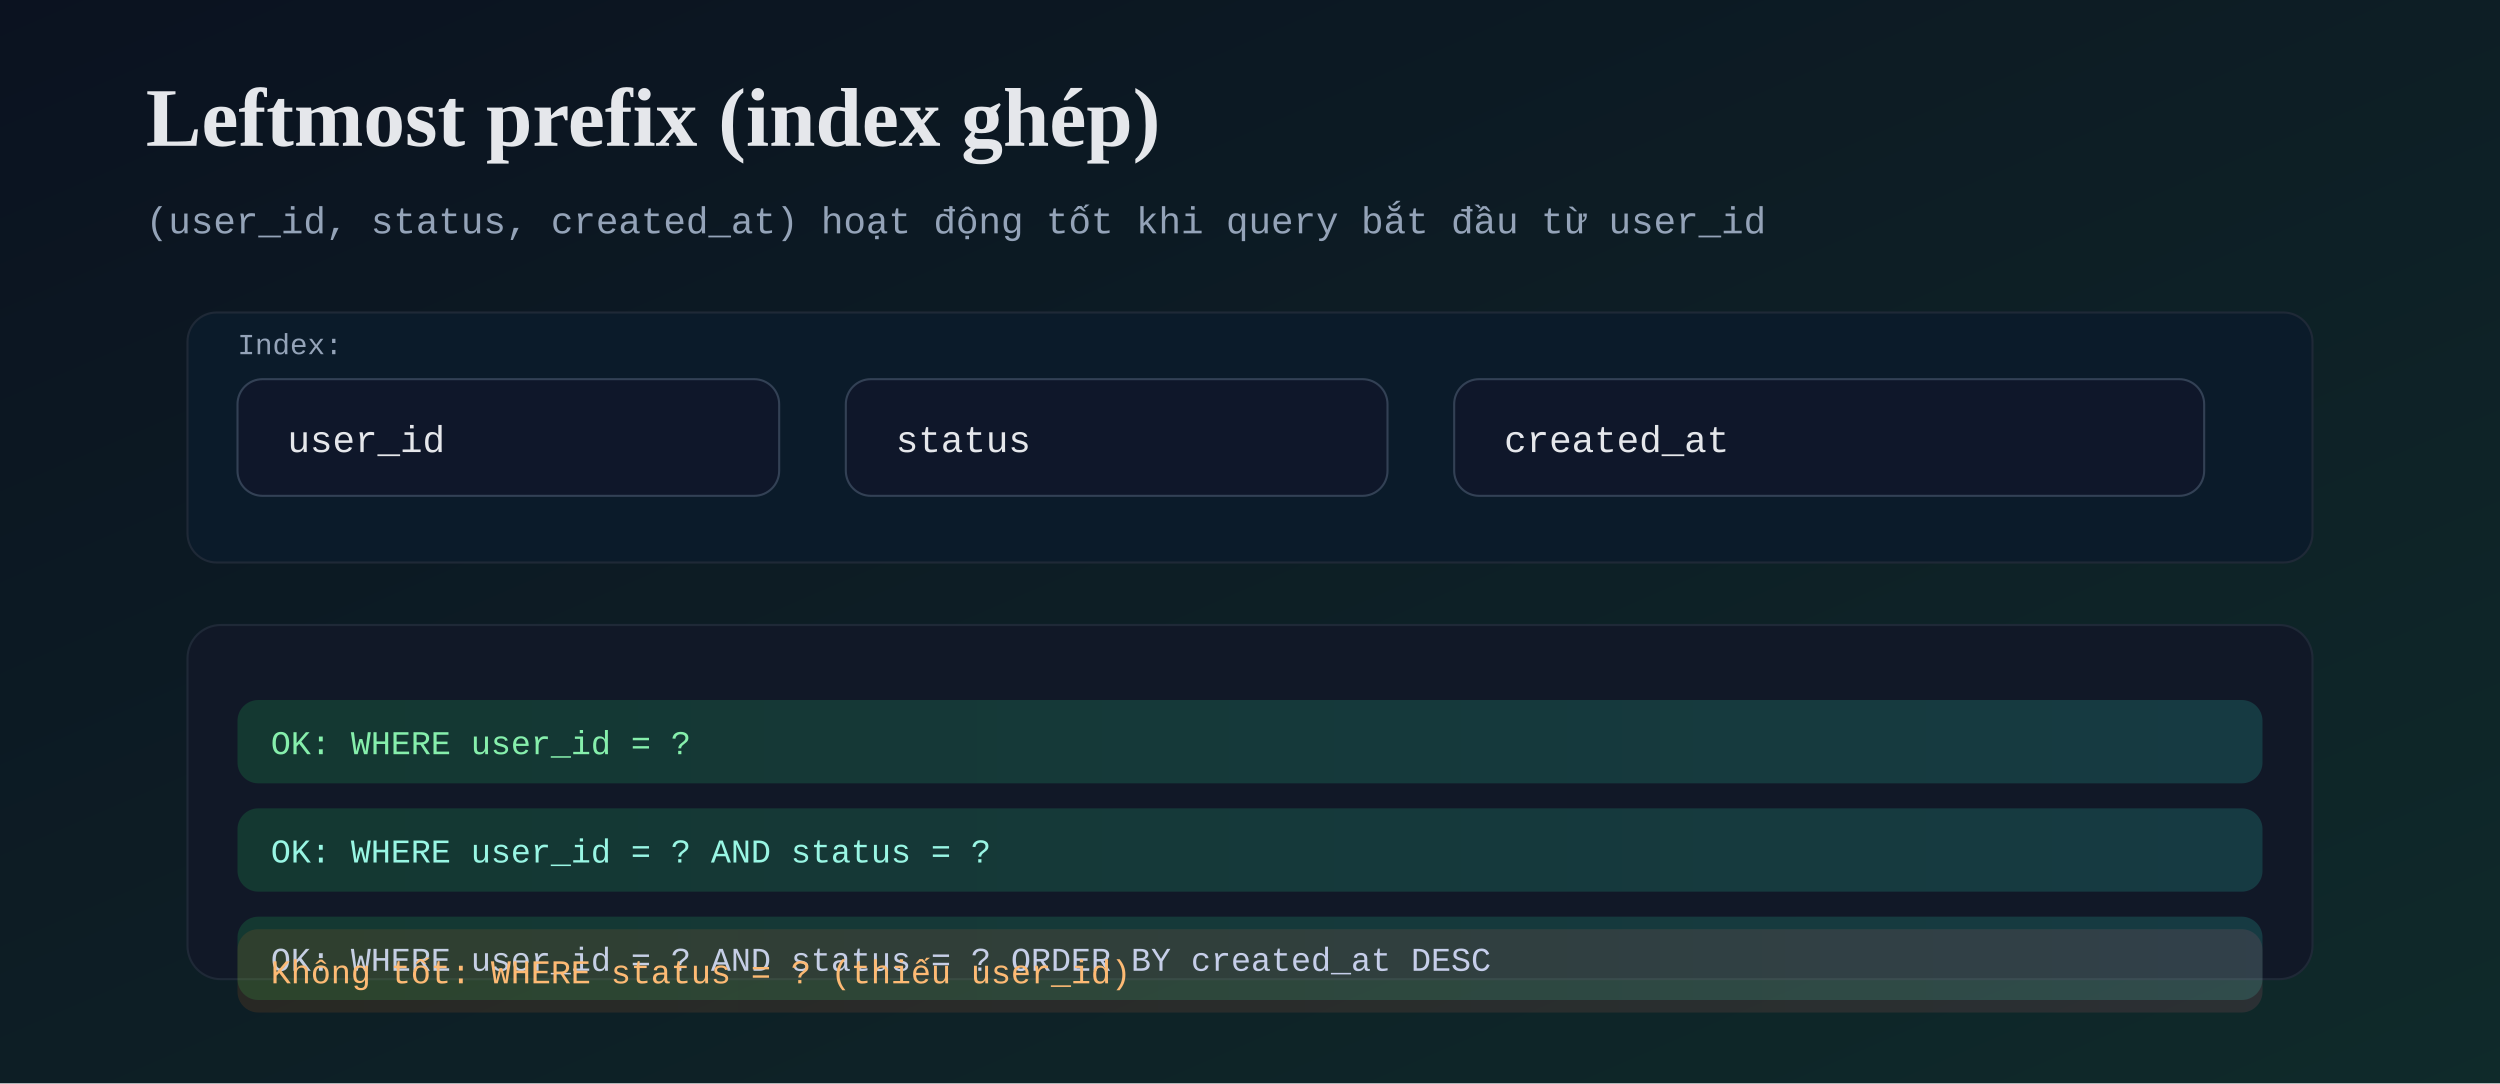
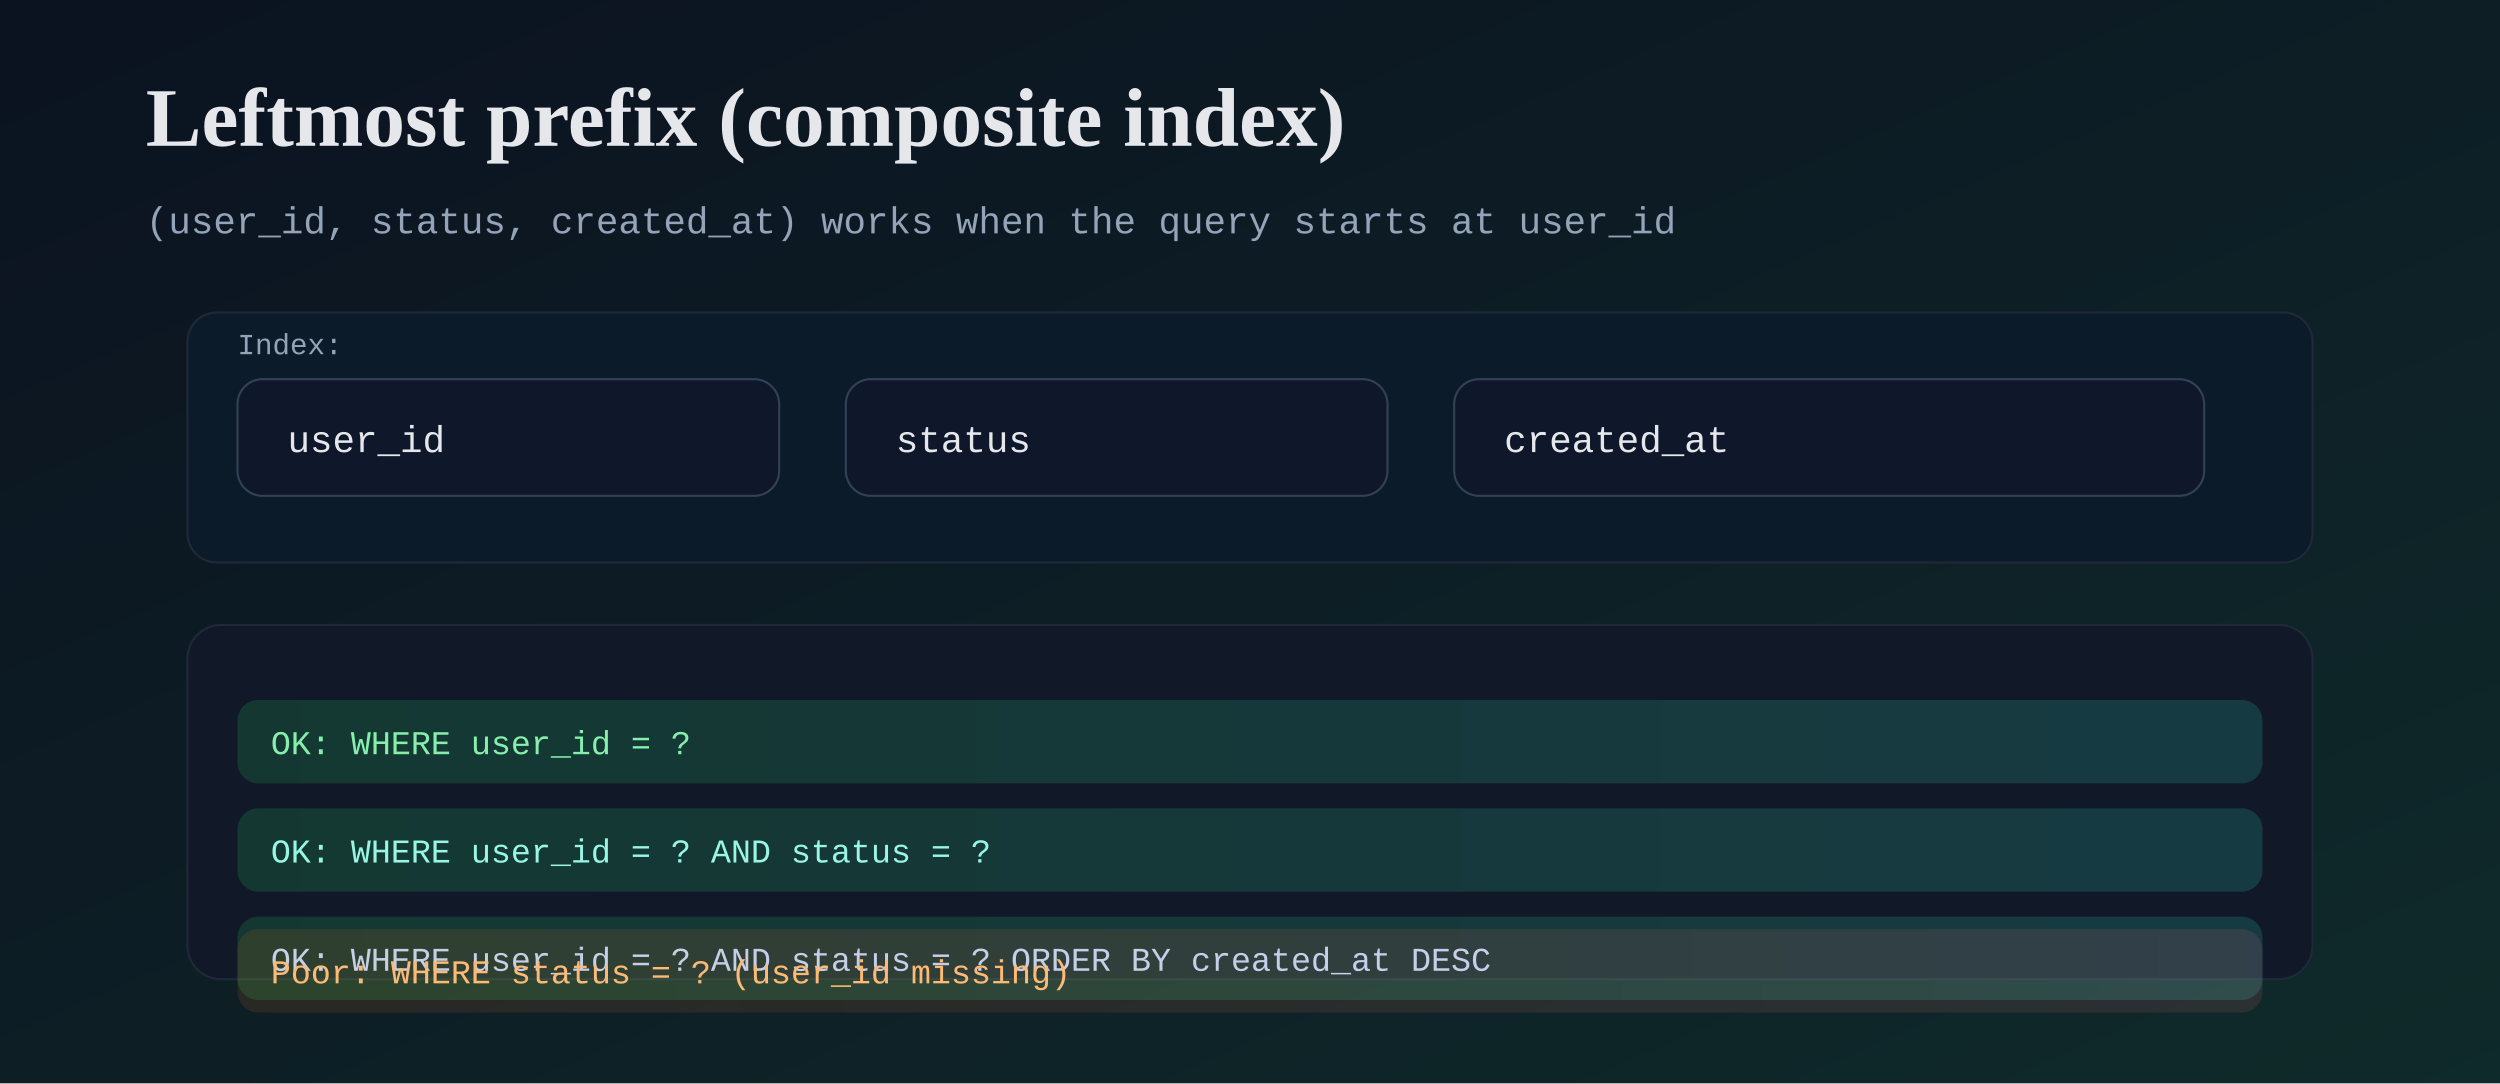
<svg xmlns="http://www.w3.org/2000/svg" width="1200" height="520" viewBox="0 0 1200 520">
  <defs>
    <linearGradient id="bg" x1="0" y1="0" x2="1" y2="1">
      <stop offset="0" stop-color="#0b1220" />
      <stop offset="1" stop-color="#0f2a2a" />
    </linearGradient>
    <linearGradient id="ok" x1="0" y1="0" x2="1" y2="0">
      <stop offset="0" stop-color="#22c55e" />
      <stop offset="1" stop-color="#2dd4bf" />
    </linearGradient>
    <linearGradient id="no" x1="0" y1="0" x2="1" y2="0">
      <stop offset="0" stop-color="#f97316" />
      <stop offset="1" stop-color="#fb7185" />
    </linearGradient>
  </defs>
  <rect width="1200" height="520" fill="url(#bg)" />
  <g transform="translate(70 70)">
-     <text x="0" y="0" fill="#e5e7eb" font-family="Georgia, 'Times New Roman', serif" font-size="40" font-weight="700">
-       Leftmost prefix (index ghép)
-     </text>
-     <text x="0" y="42" fill="#94a3b8" font-family="ui-monospace, SFMono-Regular, Menlo, Monaco, Consolas, 'Liberation Mono', 'Courier New', monospace" font-size="18">
-       (user_id, status, created_at) hoạt động tốt khi query bắt đầu từ user_id
-     </text>
+     <text x="0" y="0" fill="#e5e7eb" font-family="Georgia, 'Times New Roman', serif" font-size="40" font-weight="700">Leftmost prefix (composite index)</text>
+     <text x="0" y="42" fill="#94a3b8" font-family="ui-monospace, SFMono-Regular, Menlo, Monaco, Consolas, 'Liberation Mono', 'Courier New', monospace" font-size="18">(user_id, status, created_at) works when the query starts at user_id</text>
  </g>
  <g transform="translate(90 150)">
    <rect x="0" y="0" width="1020" height="120" rx="14" fill="#0b1b2a" stroke="#1f2937" />
    <rect x="24" y="32" width="260" height="56" rx="12" fill="#0f172a" stroke="#334155" />
    <text x="48" y="67" fill="#e5e7eb" font-family="ui-monospace, SFMono-Regular, Menlo, Monaco, Consolas, 'Liberation Mono', 'Courier New', monospace" font-size="18">user_id</text>
    <rect x="316" y="32" width="260" height="56" rx="12" fill="#0f172a" stroke="#334155" />
    <text x="340" y="67" fill="#e5e7eb" font-family="ui-monospace, SFMono-Regular, Menlo, Monaco, Consolas, 'Liberation Mono', 'Courier New', monospace" font-size="18">status</text>
    <rect x="608" y="32" width="360" height="56" rx="12" fill="#0f172a" stroke="#334155" />
    <text x="632" y="67" fill="#e5e7eb" font-family="ui-monospace, SFMono-Regular, Menlo, Monaco, Consolas, 'Liberation Mono', 'Courier New', monospace" font-size="18">created_at</text>
    <text x="24" y="20" fill="#94a3b8" font-family="ui-monospace, SFMono-Regular, Menlo, Monaco, Consolas, 'Liberation Mono', 'Courier New', monospace" font-size="14">Index:</text>
  </g>
  <g transform="translate(90 300)">
    <rect x="0" y="0" width="1020" height="170" rx="16" fill="#111827" stroke="#1f2937" />
    <g transform="translate(24 36)">
      <rect x="0" y="0" width="972" height="40" rx="10" fill="url(#ok)" opacity="0.18" />
      <text x="16" y="26" fill="#86efac" font-family="ui-monospace, SFMono-Regular, Menlo, Monaco, Consolas, 'Liberation Mono', 'Courier New', monospace" font-size="16">OK: WHERE user_id = ?</text>
      <rect x="0" y="52" width="972" height="40" rx="10" fill="url(#ok)" opacity="0.18" />
      <text x="16" y="78" fill="#99f6e4" font-family="ui-monospace, SFMono-Regular, Menlo, Monaco, Consolas, 'Liberation Mono', 'Courier New', monospace" font-size="16">OK: WHERE user_id = ? AND status = ?</text>
      <rect x="0" y="104" width="972" height="40" rx="10" fill="url(#ok)" opacity="0.18" />
      <text x="16" y="130" fill="#bfdbfe" font-family="ui-monospace, SFMono-Regular, Menlo, Monaco, Consolas, 'Liberation Mono', 'Courier New', monospace" font-size="16">OK: WHERE user_id = ? AND status = ? ORDER BY created_at DESC</text>
    </g>
    <g transform="translate(24 146)">
      <rect x="0" y="0" width="972" height="40" rx="10" fill="url(#no)" opacity="0.12" />
-       <text x="16" y="26" fill="#fdba74" font-family="ui-monospace, SFMono-Regular, Menlo, Monaco, Consolas, 'Liberation Mono', 'Courier New', monospace" font-size="16">Không tốt: WHERE status = ? (thiếu user_id)</text>
+       <text x="16" y="26" fill="#fdba74" font-family="ui-monospace, SFMono-Regular, Menlo, Monaco, Consolas, 'Liberation Mono', 'Courier New', monospace" font-size="16">Poor: WHERE status = ? (user_id missing)</text>
    </g>
  </g>
</svg>
